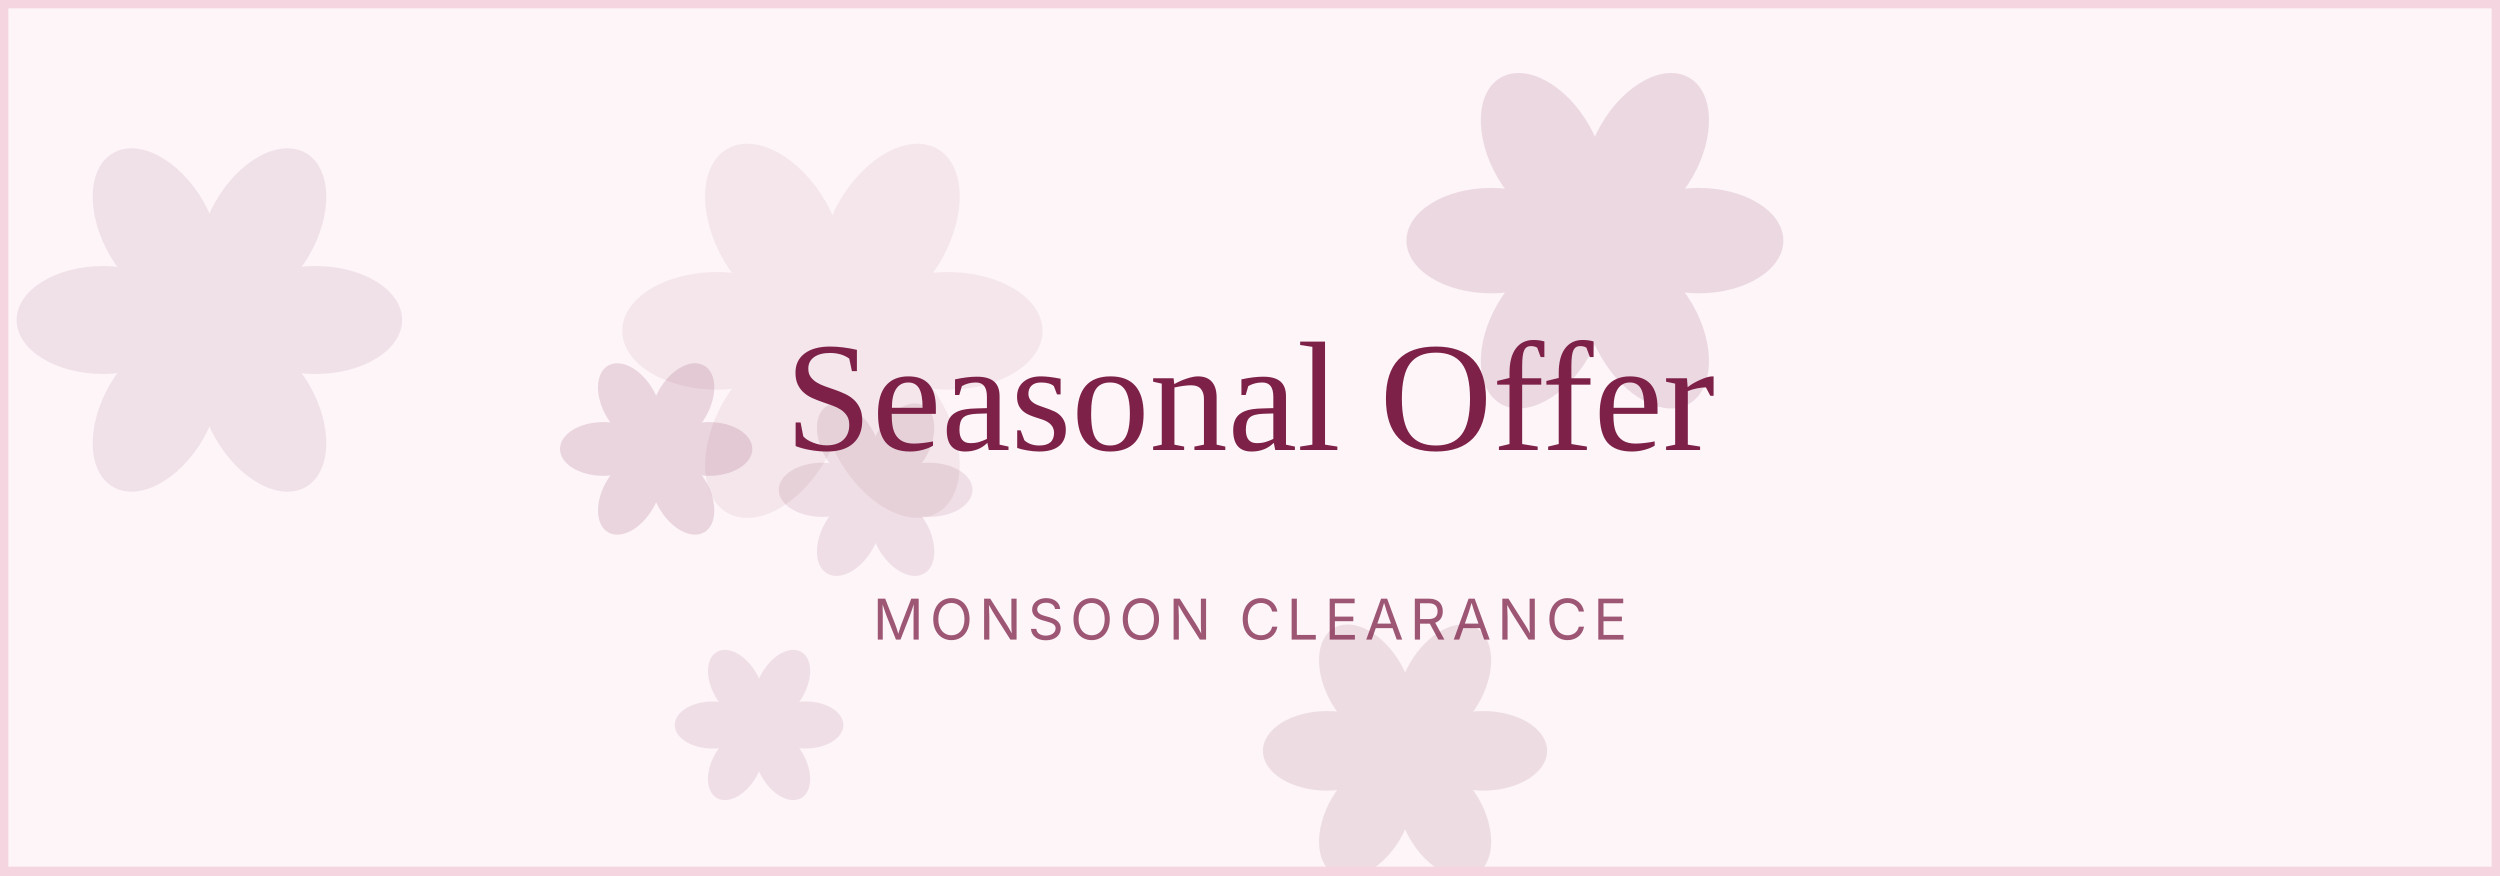
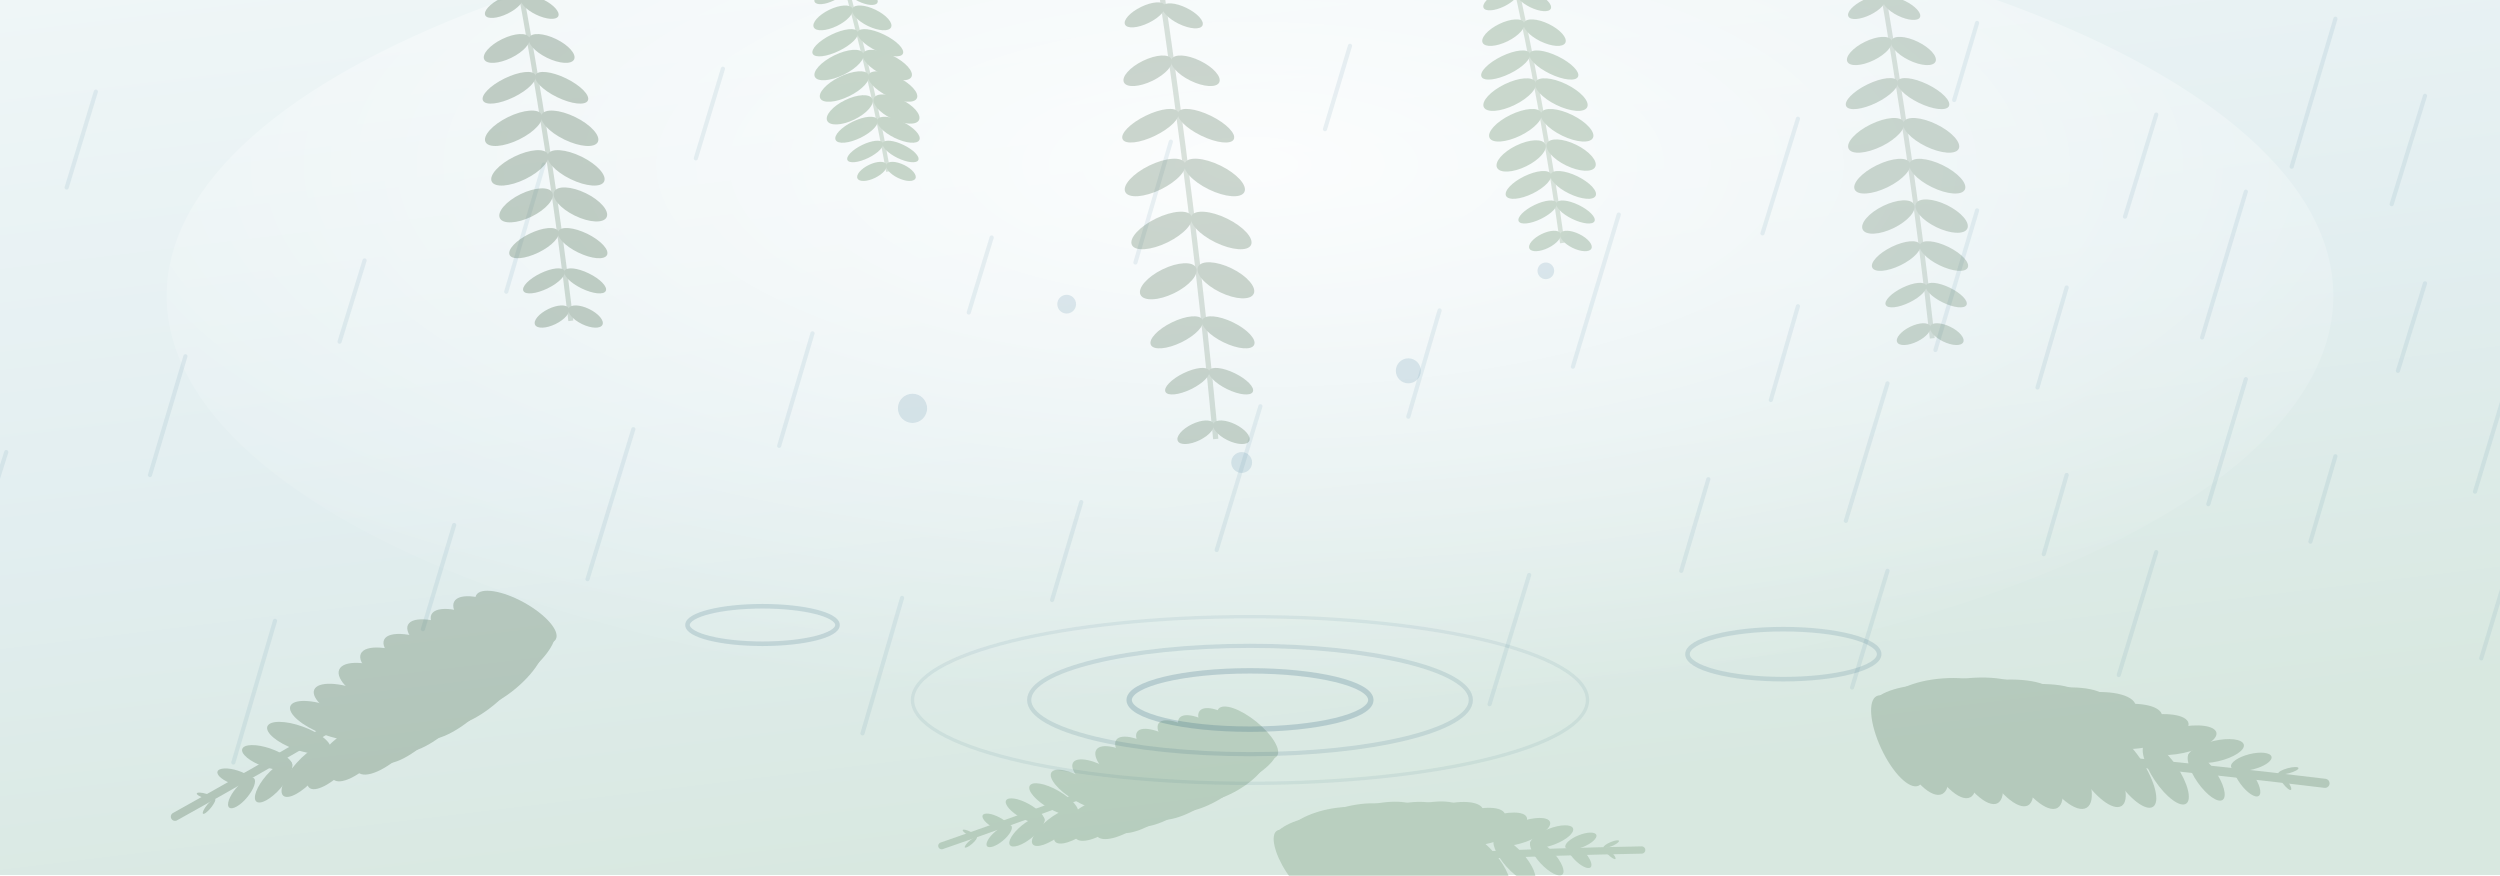
- <svg xmlns="http://www.w3.org/2000/svg" viewBox="0 0 1200 420" width="1200" height="420" role="img" aria-label="Seasonal Offer placeholder artwork">
-   <rect width="1200" height="420" fill="#fdf5f8" />
-   <g fill="#7d2148" opacity="0.073">
-     <ellipse cx="455.0" cy="158.8" rx="45.4" ry="28.2" transform="rotate(0.0 455.0 158.8)" />
-     <ellipse cx="427.3" cy="206.8" rx="45.4" ry="28.2" transform="rotate(60.0 427.3 206.8)" />
-     <ellipse cx="371.8" cy="206.8" rx="45.4" ry="28.2" transform="rotate(120.0 371.8 206.8)" />
-     <ellipse cx="344.1" cy="158.8" rx="45.4" ry="28.2" transform="rotate(180.0 344.1 158.8)" />
-     <ellipse cx="371.8" cy="110.8" rx="45.4" ry="28.2" transform="rotate(240.0 371.8 110.8)" />
-     <ellipse cx="427.3" cy="110.8" rx="45.4" ry="28.2" transform="rotate(300.0 427.3 110.8)" />
-     <circle cx="399.546" cy="158.824" r="22.2" />
-   </g>
-   <g fill="#7d2148" opacity="0.111">
-     <ellipse cx="445.9" cy="235.1" rx="20.9" ry="13.0" transform="rotate(0.0 445.9 235.1)" />
-     <ellipse cx="433.1" cy="257.2" rx="20.9" ry="13.0" transform="rotate(60.0 433.1 257.2)" />
-     <ellipse cx="407.5" cy="257.2" rx="20.9" ry="13.0" transform="rotate(120.0 407.5 257.2)" />
-     <ellipse cx="394.7" cy="235.1" rx="20.9" ry="13.0" transform="rotate(180.0 394.7 235.1)" />
-     <ellipse cx="407.5" cy="212.9" rx="20.9" ry="13.0" transform="rotate(240.0 407.5 212.9)" />
-     <ellipse cx="433.1" cy="212.9" rx="20.9" ry="13.0" transform="rotate(300.0 433.1 212.9)" />
-     <circle cx="420.303" cy="235.076" r="10.2" />
-   </g>
-   <g fill="#7d2148" opacity="0.101">
-     <ellipse cx="151.4" cy="153.6" rx="41.6" ry="25.9" transform="rotate(0.0 151.4 153.6)" />
-     <ellipse cx="126.0" cy="197.7" rx="41.6" ry="25.9" transform="rotate(60.0 126.0 197.7)" />
-     <ellipse cx="75.1" cy="197.7" rx="41.6" ry="25.9" transform="rotate(120.0 75.1 197.7)" />
-     <ellipse cx="49.6" cy="153.6" rx="41.6" ry="25.9" transform="rotate(180.0 49.6 153.6)" />
-     <ellipse cx="75.1" cy="109.5" rx="41.6" ry="25.9" transform="rotate(240.0 75.1 109.5)" />
-     <ellipse cx="126.0" cy="109.5" rx="41.6" ry="25.9" transform="rotate(300.0 126.0 109.5)" />
-     <circle cx="100.539" cy="153.587" r="20.4" />
-   </g>
-   <g fill="#7d2148" opacity="0.108">
-     <ellipse cx="386.6" cy="348.0" rx="18.2" ry="11.3" transform="rotate(0.0 386.6 348.0)" />
-     <ellipse cx="375.5" cy="367.3" rx="18.2" ry="11.3" transform="rotate(60.0 375.5 367.3)" />
-     <ellipse cx="353.2" cy="367.3" rx="18.2" ry="11.3" transform="rotate(120.0 353.2 367.3)" />
-     <ellipse cx="342.1" cy="348.0" rx="18.2" ry="11.3" transform="rotate(180.0 342.1 348.0)" />
-     <ellipse cx="353.2" cy="328.7" rx="18.2" ry="11.3" transform="rotate(240.0 353.2 328.7)" />
-     <ellipse cx="375.5" cy="328.7" rx="18.2" ry="11.3" transform="rotate(300.0 375.5 328.7)" />
-     <circle cx="364.321" cy="347.992" r="8.9" />
-   </g>
-   <g fill="#7d2148" opacity="0.133">
-     <ellipse cx="815.3" cy="115.5" rx="40.7" ry="25.3" transform="rotate(0.0 815.3 115.5)" />
-     <ellipse cx="790.4" cy="158.6" rx="40.7" ry="25.3" transform="rotate(60.0 790.4 158.6)" />
-     <ellipse cx="740.7" cy="158.6" rx="40.7" ry="25.3" transform="rotate(120.0 740.7 158.6)" />
-     <ellipse cx="715.8" cy="115.5" rx="40.7" ry="25.3" transform="rotate(180.0 715.8 115.5)" />
-     <ellipse cx="740.7" cy="72.5" rx="40.7" ry="25.3" transform="rotate(240.0 740.7 72.5)" />
-     <ellipse cx="790.4" cy="72.5" rx="40.7" ry="25.3" transform="rotate(300.0 790.4 72.5)" />
-     <circle cx="765.526" cy="115.55" r="19.9" />
-   </g>
-   <g fill="#7d2148" opacity="0.149">
-     <ellipse cx="340.3" cy="215.5" rx="20.8" ry="12.9" transform="rotate(0.0 340.3 215.5)" />
-     <ellipse cx="327.6" cy="237.5" rx="20.8" ry="12.9" transform="rotate(60.0 327.6 237.5)" />
-     <ellipse cx="302.3" cy="237.5" rx="20.8" ry="12.9" transform="rotate(120.0 302.3 237.5)" />
-     <ellipse cx="289.6" cy="215.5" rx="20.8" ry="12.9" transform="rotate(180.0 289.6 215.5)" />
-     <ellipse cx="302.3" cy="193.5" rx="20.8" ry="12.9" transform="rotate(240.0 302.3 193.5)" />
-     <ellipse cx="327.6" cy="193.5" rx="20.8" ry="12.9" transform="rotate(300.0 327.6 193.5)" />
-     <circle cx="314.953" cy="215.484" r="10.2" />
-   </g>
-   <g fill="#7d2148" opacity="0.121">
-     <ellipse cx="711.9" cy="360.4" rx="30.7" ry="19.1" transform="rotate(0.0 711.9 360.4)" />
-     <ellipse cx="693.2" cy="392.9" rx="30.7" ry="19.1" transform="rotate(60.0 693.2 392.9)" />
-     <ellipse cx="655.7" cy="392.9" rx="30.7" ry="19.1" transform="rotate(120.0 655.7 392.9)" />
-     <ellipse cx="636.9" cy="360.4" rx="30.7" ry="19.1" transform="rotate(180.0 636.9 360.4)" />
-     <ellipse cx="655.7" cy="328.0" rx="30.7" ry="19.1" transform="rotate(240.0 655.7 328.0)" />
-     <ellipse cx="693.2" cy="328.0" rx="30.7" ry="19.1" transform="rotate(300.0 693.2 328.0)" />
-     <circle cx="674.428" cy="360.439" r="15.0" />
-   </g>
-   <rect x="0" y="0" width="1200" height="420" fill="none" stroke="#f4d5e0" stroke-width="8" />
-   <g font-family="Georgia, 'Times New Roman', serif" text-anchor="middle">
-     <text x="600" y="216" font-size="75" fill="#7d2148">Seasonal Offer</text>
-   </g>
-   <g font-family="Inter, system-ui, sans-serif" text-anchor="middle">
-     <text x="600" y="307" font-size="27" letter-spacing="3" fill="#7d2148" opacity="0.75">MONSOON CLEARANCE</text>
+ <svg xmlns="http://www.w3.org/2000/svg" viewBox="0 0 1200 420" width="1200" height="420" role="presentation" aria-hidden="true">
+   <defs>
+     <linearGradient id="mg" x1="0" y1="0" x2="0.35" y2="1">
+       <stop offset="0" stop-color="#eff6f7" />
+       <stop offset="0.55" stop-color="#e2eef0" />
+       <stop offset="1" stop-color="#d8e8e0" />
+     </linearGradient>
+     <radialGradient id="mglow" cx="0.5" cy="0.34" r="0.66">
+       <stop offset="0" stop-color="#ffffff" stop-opacity="0.85" />
+       <stop offset="1" stop-color="#ffffff" stop-opacity="0" />
+     </radialGradient>
+   </defs>
+   <rect width="1200" height="420" fill="url(#mg)" />
+   <ellipse cx="600" cy="142" rx="520" ry="196" fill="url(#mglow)" />
+   <g stroke="#3f7a97" stroke-width="2" stroke-linecap="round">
+     <line x1="-40" y1="0" x2="-50" y2="34" opacity="0.10" />
+     <line x1="1207" y1="173" x2="1188" y2="236" opacity="0.10" />
+     <line x1="1164" y1="46" x2="1148" y2="98" opacity="0.10" />
+     <line x1="1121" y1="219" x2="1109" y2="260" opacity="0.10" />
+     <line x1="1078" y1="92" x2="1057" y2="162" opacity="0.10" />
+     <line x1="1035" y1="265" x2="1017" y2="324" opacity="0.10" />
+     <line x1="992" y1="138" x2="978" y2="186" opacity="0.10" />
+     <line x1="949" y1="11" x2="938" y2="48" opacity="0.10" />
+     <line x1="906" y1="184" x2="886" y2="250" opacity="0.10" />
+     <line x1="863" y1="57" x2="846" y2="112" opacity="0.10" />
+     <line x1="820" y1="230" x2="807" y2="274" opacity="0.10" />
+     <line x1="777" y1="103" x2="755" y2="176" opacity="0.10" />
+     <line x1="734" y1="276" x2="715" y2="338" opacity="0.10" />
+     <line x1="691" y1="149" x2="676" y2="200" opacity="0.10" />
+     <line x1="648" y1="22" x2="636" y2="62" opacity="0.10" />
+     <line x1="605" y1="195" x2="584" y2="264" opacity="0.10" />
+     <line x1="562" y1="68" x2="545" y2="126" opacity="0.10" />
+     <line x1="519" y1="241" x2="505" y2="288" opacity="0.10" />
+     <line x1="476" y1="114" x2="465" y2="150" opacity="0.10" />
+     <line x1="433" y1="287" x2="414" y2="352" opacity="0.10" />
+     <line x1="390" y1="160" x2="374" y2="214" opacity="0.10" />
+     <line x1="347" y1="33" x2="334" y2="76" opacity="0.10" />
+     <line x1="304" y1="206" x2="282" y2="278" opacity="0.10" />
+     <line x1="261" y1="79" x2="243" y2="140" opacity="0.10" />
+     <line x1="218" y1="252" x2="203" y2="302" opacity="0.10" />
+     <line x1="175" y1="125" x2="163" y2="164" opacity="0.10" />
+     <line x1="132" y1="298" x2="112" y2="366" opacity="0.10" />
+     <line x1="89" y1="171" x2="72" y2="228" opacity="0.10" />
+     <line x1="46" y1="44" x2="32" y2="90" opacity="0.10" />
+     <line x1="3" y1="217" x2="-8" y2="252" opacity="0.10" />
+     <line x1="-40" y1="90" x2="-59" y2="154" opacity="0.10" />
+     <line x1="1207" y1="263" x2="1191" y2="316" opacity="0.10" />
+     <line x1="1164" y1="136" x2="1151" y2="178" opacity="0.10" />
+     <line x1="1121" y1="9" x2="1100" y2="80" opacity="0.10" />
+     <line x1="1078" y1="182" x2="1060" y2="242" opacity="0.10" />
+     <line x1="1035" y1="55" x2="1020" y2="104" opacity="0.10" />
+     <line x1="992" y1="228" x2="981" y2="266" opacity="0.10" />
+     <line x1="949" y1="101" x2="929" y2="168" opacity="0.10" />
+     <line x1="906" y1="274" x2="889" y2="330" opacity="0.10" />
+     <line x1="863" y1="147" x2="850" y2="192" opacity="0.10" />
+   </g>
+   <g transform="translate(248,-14) scale(1.0)" opacity="0.32">
+     <path d="M0 0 q 16 84 26 168" fill="none" stroke="#4f6f52" stroke-width="2.4" opacity="0.7" />
+     <ellipse cx="-7" cy="13" rx="10" ry="4" fill="#4f6f52" transform="rotate(-26 2 13)" />
+     <ellipse cx="12" cy="13" rx="10" ry="4" fill="#4f6f52" transform="rotate(26 2 13)" />
+     <ellipse cx="-6" cy="32" rx="12" ry="5" fill="#4f6f52" transform="rotate(-26 6 32)" />
+     <ellipse cx="18" cy="32" rx="12" ry="5" fill="#4f6f52" transform="rotate(26 6 32)" />
+     <ellipse cx="-5" cy="50" rx="14" ry="5" fill="#4f6f52" transform="rotate(-26 9 50)" />
+     <ellipse cx="23" cy="50" rx="14" ry="5" fill="#4f6f52" transform="rotate(26 9 50)" />
+     <ellipse cx="-3" cy="69" rx="15" ry="6" fill="#4f6f52" transform="rotate(-26 12 69)" />
+     <ellipse cx="27" cy="69" rx="15" ry="6" fill="#4f6f52" transform="rotate(26 12 69)" />
+     <ellipse cx="-0" cy="88" rx="15" ry="6" fill="#4f6f52" transform="rotate(-26 15 88)" />
+     <ellipse cx="30" cy="88" rx="15" ry="6" fill="#4f6f52" transform="rotate(26 15 88)" />
+     <ellipse cx="3" cy="106" rx="14" ry="6" fill="#4f6f52" transform="rotate(-26 18 106)" />
+     <ellipse cx="32" cy="106" rx="14" ry="6" fill="#4f6f52" transform="rotate(26 18 106)" />
+     <ellipse cx="7" cy="125" rx="13" ry="5" fill="#4f6f52" transform="rotate(-26 20 125)" />
+     <ellipse cx="33" cy="125" rx="13" ry="5" fill="#4f6f52" transform="rotate(26 20 125)" />
+     <ellipse cx="12" cy="144" rx="11" ry="4" fill="#4f6f52" transform="rotate(-26 23 144)" />
+     <ellipse cx="34" cy="144" rx="11" ry="4" fill="#4f6f52" transform="rotate(26 23 144)" />
+     <ellipse cx="16" cy="162" rx="9" ry="4" fill="#4f6f52" transform="rotate(-26 25 162)" />
+     <ellipse cx="34" cy="162" rx="9" ry="4" fill="#4f6f52" transform="rotate(26 25 162)" />
+   </g>
+   <g transform="translate(404,-14) scale(0.86)" opacity="0.36">
+     <path d="M0 0 q 16 56 26 112" fill="none" stroke="#6f9472" stroke-width="2.4" opacity="0.7" />
+     <ellipse cx="-7" cy="9" rx="10" ry="4" fill="#6f9472" transform="rotate(-26 2 9)" />
+     <ellipse cx="12" cy="9" rx="10" ry="4" fill="#6f9472" transform="rotate(26 2 9)" />
+     <ellipse cx="-6" cy="21" rx="12" ry="5" fill="#6f9472" transform="rotate(-26 6 21)" />
+     <ellipse cx="18" cy="21" rx="12" ry="5" fill="#6f9472" transform="rotate(26 6 21)" />
+     <ellipse cx="-5" cy="34" rx="14" ry="5" fill="#6f9472" transform="rotate(-26 9 34)" />
+     <ellipse cx="23" cy="34" rx="14" ry="5" fill="#6f9472" transform="rotate(26 9 34)" />
+     <ellipse cx="-3" cy="46" rx="15" ry="6" fill="#6f9472" transform="rotate(-26 12 46)" />
+     <ellipse cx="27" cy="46" rx="15" ry="6" fill="#6f9472" transform="rotate(26 12 46)" />
+     <ellipse cx="-0" cy="58" rx="15" ry="6" fill="#6f9472" transform="rotate(-26 15 58)" />
+     <ellipse cx="30" cy="58" rx="15" ry="6" fill="#6f9472" transform="rotate(26 15 58)" />
+     <ellipse cx="3" cy="71" rx="14" ry="6" fill="#6f9472" transform="rotate(-26 18 71)" />
+     <ellipse cx="32" cy="71" rx="14" ry="6" fill="#6f9472" transform="rotate(26 18 71)" />
+     <ellipse cx="7" cy="83" rx="13" ry="5" fill="#6f9472" transform="rotate(-26 20 83)" />
+     <ellipse cx="33" cy="83" rx="13" ry="5" fill="#6f9472" transform="rotate(26 20 83)" />
+     <ellipse cx="12" cy="96" rx="11" ry="4" fill="#6f9472" transform="rotate(-26 23 96)" />
+     <ellipse cx="34" cy="96" rx="11" ry="4" fill="#6f9472" transform="rotate(26 23 96)" />
+     <ellipse cx="16" cy="108" rx="9" ry="4" fill="#6f9472" transform="rotate(-26 25 108)" />
+     <ellipse cx="34" cy="108" rx="9" ry="4" fill="#6f9472" transform="rotate(26 25 108)" />
+   </g>
+   <g transform="translate(556,-14) scale(1.06)" opacity="0.28">
+     <path d="M0 0 q 16 106 26 212" fill="none" stroke="#4f6f52" stroke-width="2.4" opacity="0.7" />
+     <ellipse cx="-7" cy="16" rx="10" ry="4" fill="#4f6f52" transform="rotate(-26 2 16)" />
+     <ellipse cx="12" cy="16" rx="10" ry="4" fill="#4f6f52" transform="rotate(26 2 16)" />
+     <ellipse cx="-6" cy="40" rx="12" ry="5" fill="#4f6f52" transform="rotate(-26 6 40)" />
+     <ellipse cx="18" cy="40" rx="12" ry="5" fill="#4f6f52" transform="rotate(26 6 40)" />
+     <ellipse cx="-5" cy="64" rx="14" ry="5" fill="#4f6f52" transform="rotate(-26 9 64)" />
+     <ellipse cx="23" cy="64" rx="14" ry="5" fill="#4f6f52" transform="rotate(26 9 64)" />
+     <ellipse cx="-3" cy="87" rx="15" ry="6" fill="#4f6f52" transform="rotate(-26 12 87)" />
+     <ellipse cx="27" cy="87" rx="15" ry="6" fill="#4f6f52" transform="rotate(26 12 87)" />
+     <ellipse cx="-0" cy="111" rx="15" ry="6" fill="#4f6f52" transform="rotate(-26 15 111)" />
+     <ellipse cx="30" cy="111" rx="15" ry="6" fill="#4f6f52" transform="rotate(26 15 111)" />
+     <ellipse cx="3" cy="134" rx="14" ry="6" fill="#4f6f52" transform="rotate(-26 18 134)" />
+     <ellipse cx="32" cy="134" rx="14" ry="6" fill="#4f6f52" transform="rotate(26 18 134)" />
+     <ellipse cx="7" cy="158" rx="13" ry="5" fill="#4f6f52" transform="rotate(-26 20 158)" />
+     <ellipse cx="33" cy="158" rx="13" ry="5" fill="#4f6f52" transform="rotate(26 20 158)" />
+     <ellipse cx="12" cy="181" rx="11" ry="4" fill="#4f6f52" transform="rotate(-26 23 181)" />
+     <ellipse cx="34" cy="181" rx="11" ry="4" fill="#4f6f52" transform="rotate(26 23 181)" />
+     <ellipse cx="16" cy="205" rx="9" ry="4" fill="#4f6f52" transform="rotate(-26 25 205)" />
+     <ellipse cx="34" cy="205" rx="9" ry="4" fill="#4f6f52" transform="rotate(26 25 205)" />
+   </g>
+   <g transform="translate(726,-14) scale(0.92)" opacity="0.34">
+     <path d="M0 0 q 16 71 26 142" fill="none" stroke="#6f9472" stroke-width="2.4" opacity="0.7" />
+     <ellipse cx="-7" cy="11" rx="10" ry="4" fill="#6f9472" transform="rotate(-26 2 11)" />
+     <ellipse cx="12" cy="11" rx="10" ry="4" fill="#6f9472" transform="rotate(26 2 11)" />
+     <ellipse cx="-6" cy="27" rx="12" ry="5" fill="#6f9472" transform="rotate(-26 6 27)" />
+     <ellipse cx="18" cy="27" rx="12" ry="5" fill="#6f9472" transform="rotate(26 6 27)" />
+     <ellipse cx="-5" cy="43" rx="14" ry="5" fill="#6f9472" transform="rotate(-26 9 43)" />
+     <ellipse cx="23" cy="43" rx="14" ry="5" fill="#6f9472" transform="rotate(26 9 43)" />
+     <ellipse cx="-3" cy="58" rx="15" ry="6" fill="#6f9472" transform="rotate(-26 12 58)" />
+     <ellipse cx="27" cy="58" rx="15" ry="6" fill="#6f9472" transform="rotate(26 12 58)" />
+     <ellipse cx="-0" cy="74" rx="15" ry="6" fill="#6f9472" transform="rotate(-26 15 74)" />
+     <ellipse cx="30" cy="74" rx="15" ry="6" fill="#6f9472" transform="rotate(26 15 74)" />
+     <ellipse cx="3" cy="90" rx="14" ry="6" fill="#6f9472" transform="rotate(-26 18 90)" />
+     <ellipse cx="32" cy="90" rx="14" ry="6" fill="#6f9472" transform="rotate(26 18 90)" />
+     <ellipse cx="7" cy="106" rx="13" ry="5" fill="#6f9472" transform="rotate(-26 20 106)" />
+     <ellipse cx="33" cy="106" rx="13" ry="5" fill="#6f9472" transform="rotate(26 20 106)" />
+     <ellipse cx="12" cy="121" rx="11" ry="4" fill="#6f9472" transform="rotate(-26 23 121)" />
+     <ellipse cx="34" cy="121" rx="11" ry="4" fill="#6f9472" transform="rotate(26 23 121)" />
+     <ellipse cx="16" cy="137" rx="9" ry="4" fill="#6f9472" transform="rotate(-26 25 137)" />
+     <ellipse cx="34" cy="137" rx="9" ry="4" fill="#6f9472" transform="rotate(26 25 137)" />
+   </g>
+   <g transform="translate(902,-14) scale(0.98)" opacity="0.26">
+     <path d="M0 0 q 16 90 26 180" fill="none" stroke="#4f6f52" stroke-width="2.4" opacity="0.7" />
+     <ellipse cx="-7" cy="14" rx="10" ry="4" fill="#4f6f52" transform="rotate(-26 2 14)" />
+     <ellipse cx="12" cy="14" rx="10" ry="4" fill="#4f6f52" transform="rotate(26 2 14)" />
+     <ellipse cx="-6" cy="34" rx="12" ry="5" fill="#4f6f52" transform="rotate(-26 6 34)" />
+     <ellipse cx="18" cy="34" rx="12" ry="5" fill="#4f6f52" transform="rotate(26 6 34)" />
+     <ellipse cx="-5" cy="54" rx="14" ry="5" fill="#4f6f52" transform="rotate(-26 9 54)" />
+     <ellipse cx="23" cy="54" rx="14" ry="5" fill="#4f6f52" transform="rotate(26 9 54)" />
+     <ellipse cx="-3" cy="74" rx="15" ry="6" fill="#4f6f52" transform="rotate(-26 12 74)" />
+     <ellipse cx="27" cy="74" rx="15" ry="6" fill="#4f6f52" transform="rotate(26 12 74)" />
+     <ellipse cx="-0" cy="94" rx="15" ry="6" fill="#4f6f52" transform="rotate(-26 15 94)" />
+     <ellipse cx="30" cy="94" rx="15" ry="6" fill="#4f6f52" transform="rotate(26 15 94)" />
+     <ellipse cx="3" cy="114" rx="14" ry="6" fill="#4f6f52" transform="rotate(-26 18 114)" />
+     <ellipse cx="32" cy="114" rx="14" ry="6" fill="#4f6f52" transform="rotate(26 18 114)" />
+     <ellipse cx="7" cy="134" rx="13" ry="5" fill="#4f6f52" transform="rotate(-26 20 134)" />
+     <ellipse cx="33" cy="134" rx="13" ry="5" fill="#4f6f52" transform="rotate(26 20 134)" />
+     <ellipse cx="12" cy="154" rx="11" ry="4" fill="#4f6f52" transform="rotate(-26 23 154)" />
+     <ellipse cx="34" cy="154" rx="11" ry="4" fill="#4f6f52" transform="rotate(26 23 154)" />
+     <ellipse cx="16" cy="174" rx="9" ry="4" fill="#4f6f52" transform="rotate(-26 25 174)" />
+     <ellipse cx="34" cy="174" rx="9" ry="4" fill="#4f6f52" transform="rotate(26 25 174)" />
+   </g>
+   <g transform="translate(84,392) rotate(-18) scale(1.15)" opacity="0.3">
+     <path d="M0 0 Q 82 -16 150 -34" fill="none" stroke="#4f6f52" stroke-width="3.5" stroke-linecap="round" />
+     <ellipse cx="13" cy="-6" rx="4" ry="1" fill="#4f6f52" transform="rotate(35 11 -2)" />
+     <ellipse cx="13" cy="2" rx="4" ry="1" fill="#4f6f52" transform="rotate(-33 11 -2)" />
+     <ellipse cx="26" cy="-12" rx="8" ry="3" fill="#4f6f52" transform="rotate(36 21 -5)" />
+     <ellipse cx="26" cy="3" rx="8" ry="3" fill="#4f6f52" transform="rotate(-32 21 -5)" />
+     <ellipse cx="39" cy="-18" rx="11" ry="4" fill="#4f6f52" transform="rotate(37 32 -7)" />
+     <ellipse cx="39" cy="4" rx="11" ry="4" fill="#4f6f52" transform="rotate(-31 32 -7)" />
+     <ellipse cx="52" cy="-24" rx="14" ry="5" fill="#4f6f52" transform="rotate(38 43 -9)" />
+     <ellipse cx="52" cy="5" rx="14" ry="5" fill="#4f6f52" transform="rotate(-30 43 -9)" />
+     <ellipse cx="65" cy="-29" rx="17" ry="6" fill="#4f6f52" transform="rotate(39 54 -12)" />
+     <ellipse cx="65" cy="5" rx="17" ry="6" fill="#4f6f52" transform="rotate(-29 54 -12)" />
+     <ellipse cx="77" cy="-33" rx="19" ry="7" fill="#4f6f52" transform="rotate(40 64 -14)" />
+     <ellipse cx="77" cy="5" rx="19" ry="7" fill="#4f6f52" transform="rotate(-28 64 -14)" />
+     <ellipse cx="89" cy="-38" rx="21" ry="8" fill="#4f6f52" transform="rotate(41 75 -16)" />
+     <ellipse cx="89" cy="5" rx="21" ry="8" fill="#4f6f52" transform="rotate(-27 75 -16)" />
+     <ellipse cx="100" cy="-41" rx="22" ry="8" fill="#4f6f52" transform="rotate(42 86 -19)" />
+     <ellipse cx="100" cy="3" rx="22" ry="8" fill="#4f6f52" transform="rotate(-26 86 -19)" />
+     <ellipse cx="111" cy="-44" rx="23" ry="8" fill="#4f6f52" transform="rotate(43 96 -21)" />
+     <ellipse cx="111" cy="1" rx="23" ry="8" fill="#4f6f52" transform="rotate(-25 96 -21)" />
+     <ellipse cx="122" cy="-47" rx="23" ry="8" fill="#4f6f52" transform="rotate(44 107 -24)" />
+     <ellipse cx="122" cy="-1" rx="23" ry="8" fill="#4f6f52" transform="rotate(-24 107 -24)" />
+     <ellipse cx="132" cy="-48" rx="22" ry="8" fill="#4f6f52" transform="rotate(45 118 -26)" />
+     <ellipse cx="132" cy="-4" rx="22" ry="8" fill="#4f6f52" transform="rotate(-23 118 -26)" />
+     <ellipse cx="142" cy="-50" rx="21" ry="8" fill="#4f6f52" transform="rotate(46 129 -29)" />
+     <ellipse cx="142" cy="-8" rx="21" ry="8" fill="#4f6f52" transform="rotate(-22 129 -29)" />
+     <ellipse cx="151" cy="-50" rx="19" ry="7" fill="#4f6f52" transform="rotate(47 139 -31)" />
+     <ellipse cx="151" cy="-13" rx="19" ry="7" fill="#4f6f52" transform="rotate(-21 139 -31)" />
+   </g>
+   <g transform="translate(1116,376) rotate(198) scale(1.25)" opacity="0.26">
+     <path d="M0 0 Q 82 -16 150 -34" fill="none" stroke="#4f6f52" stroke-width="3.5" stroke-linecap="round" />
+     <ellipse cx="13" cy="-6" rx="4" ry="1" fill="#4f6f52" transform="rotate(35 11 -2)" />
+     <ellipse cx="13" cy="2" rx="4" ry="1" fill="#4f6f52" transform="rotate(-33 11 -2)" />
+     <ellipse cx="26" cy="-12" rx="8" ry="3" fill="#4f6f52" transform="rotate(36 21 -5)" />
+     <ellipse cx="26" cy="3" rx="8" ry="3" fill="#4f6f52" transform="rotate(-32 21 -5)" />
+     <ellipse cx="39" cy="-18" rx="11" ry="4" fill="#4f6f52" transform="rotate(37 32 -7)" />
+     <ellipse cx="39" cy="4" rx="11" ry="4" fill="#4f6f52" transform="rotate(-31 32 -7)" />
+     <ellipse cx="52" cy="-24" rx="14" ry="5" fill="#4f6f52" transform="rotate(38 43 -9)" />
+     <ellipse cx="52" cy="5" rx="14" ry="5" fill="#4f6f52" transform="rotate(-30 43 -9)" />
+     <ellipse cx="65" cy="-29" rx="17" ry="6" fill="#4f6f52" transform="rotate(39 54 -12)" />
+     <ellipse cx="65" cy="5" rx="17" ry="6" fill="#4f6f52" transform="rotate(-29 54 -12)" />
+     <ellipse cx="77" cy="-33" rx="19" ry="7" fill="#4f6f52" transform="rotate(40 64 -14)" />
+     <ellipse cx="77" cy="5" rx="19" ry="7" fill="#4f6f52" transform="rotate(-28 64 -14)" />
+     <ellipse cx="89" cy="-38" rx="21" ry="8" fill="#4f6f52" transform="rotate(41 75 -16)" />
+     <ellipse cx="89" cy="5" rx="21" ry="8" fill="#4f6f52" transform="rotate(-27 75 -16)" />
+     <ellipse cx="100" cy="-41" rx="22" ry="8" fill="#4f6f52" transform="rotate(42 86 -19)" />
+     <ellipse cx="100" cy="3" rx="22" ry="8" fill="#4f6f52" transform="rotate(-26 86 -19)" />
+     <ellipse cx="111" cy="-44" rx="23" ry="8" fill="#4f6f52" transform="rotate(43 96 -21)" />
+     <ellipse cx="111" cy="1" rx="23" ry="8" fill="#4f6f52" transform="rotate(-25 96 -21)" />
+     <ellipse cx="122" cy="-47" rx="23" ry="8" fill="#4f6f52" transform="rotate(44 107 -24)" />
+     <ellipse cx="122" cy="-1" rx="23" ry="8" fill="#4f6f52" transform="rotate(-24 107 -24)" />
+     <ellipse cx="132" cy="-48" rx="22" ry="8" fill="#4f6f52" transform="rotate(45 118 -26)" />
+     <ellipse cx="132" cy="-4" rx="22" ry="8" fill="#4f6f52" transform="rotate(-23 118 -26)" />
+     <ellipse cx="142" cy="-50" rx="21" ry="8" fill="#4f6f52" transform="rotate(46 129 -29)" />
+     <ellipse cx="142" cy="-8" rx="21" ry="8" fill="#4f6f52" transform="rotate(-22 129 -29)" />
+     <ellipse cx="151" cy="-50" rx="19" ry="7" fill="#4f6f52" transform="rotate(47 139 -31)" />
+     <ellipse cx="151" cy="-13" rx="19" ry="7" fill="#4f6f52" transform="rotate(-21 139 -31)" />
+   </g>
+   <g transform="translate(452,406) rotate(-8) scale(0.95)" opacity="0.32">
+     <path d="M0 0 Q 82 -16 150 -34" fill="none" stroke="#6f9472" stroke-width="3.5" stroke-linecap="round" />
+     <ellipse cx="13" cy="-6" rx="4" ry="1" fill="#6f9472" transform="rotate(35 11 -2)" />
+     <ellipse cx="13" cy="2" rx="4" ry="1" fill="#6f9472" transform="rotate(-33 11 -2)" />
+     <ellipse cx="26" cy="-12" rx="8" ry="3" fill="#6f9472" transform="rotate(36 21 -5)" />
+     <ellipse cx="26" cy="3" rx="8" ry="3" fill="#6f9472" transform="rotate(-32 21 -5)" />
+     <ellipse cx="39" cy="-18" rx="11" ry="4" fill="#6f9472" transform="rotate(37 32 -7)" />
+     <ellipse cx="39" cy="4" rx="11" ry="4" fill="#6f9472" transform="rotate(-31 32 -7)" />
+     <ellipse cx="52" cy="-24" rx="14" ry="5" fill="#6f9472" transform="rotate(38 43 -9)" />
+     <ellipse cx="52" cy="5" rx="14" ry="5" fill="#6f9472" transform="rotate(-30 43 -9)" />
+     <ellipse cx="65" cy="-29" rx="17" ry="6" fill="#6f9472" transform="rotate(39 54 -12)" />
+     <ellipse cx="65" cy="5" rx="17" ry="6" fill="#6f9472" transform="rotate(-29 54 -12)" />
+     <ellipse cx="77" cy="-33" rx="19" ry="7" fill="#6f9472" transform="rotate(40 64 -14)" />
+     <ellipse cx="77" cy="5" rx="19" ry="7" fill="#6f9472" transform="rotate(-28 64 -14)" />
+     <ellipse cx="89" cy="-38" rx="21" ry="8" fill="#6f9472" transform="rotate(41 75 -16)" />
+     <ellipse cx="89" cy="5" rx="21" ry="8" fill="#6f9472" transform="rotate(-27 75 -16)" />
+     <ellipse cx="100" cy="-41" rx="22" ry="8" fill="#6f9472" transform="rotate(42 86 -19)" />
+     <ellipse cx="100" cy="3" rx="22" ry="8" fill="#6f9472" transform="rotate(-26 86 -19)" />
+     <ellipse cx="111" cy="-44" rx="23" ry="8" fill="#6f9472" transform="rotate(43 96 -21)" />
+     <ellipse cx="111" cy="1" rx="23" ry="8" fill="#6f9472" transform="rotate(-25 96 -21)" />
+     <ellipse cx="122" cy="-47" rx="23" ry="8" fill="#6f9472" transform="rotate(44 107 -24)" />
+     <ellipse cx="122" cy="-1" rx="23" ry="8" fill="#6f9472" transform="rotate(-24 107 -24)" />
+     <ellipse cx="132" cy="-48" rx="22" ry="8" fill="#6f9472" transform="rotate(45 118 -26)" />
+     <ellipse cx="132" cy="-4" rx="22" ry="8" fill="#6f9472" transform="rotate(-23 118 -26)" />
+     <ellipse cx="142" cy="-50" rx="21" ry="8" fill="#6f9472" transform="rotate(46 129 -29)" />
+     <ellipse cx="142" cy="-8" rx="21" ry="8" fill="#6f9472" transform="rotate(-22 129 -29)" />
+     <ellipse cx="151" cy="-50" rx="19" ry="7" fill="#6f9472" transform="rotate(47 139 -31)" />
+     <ellipse cx="151" cy="-13" rx="19" ry="7" fill="#6f9472" transform="rotate(-21 139 -31)" />
+   </g>
+   <g transform="translate(788,408) rotate(190) scale(1.0)" opacity="0.3">
+     <path d="M0 0 Q 82 -16 150 -34" fill="none" stroke="#6f9472" stroke-width="3.5" stroke-linecap="round" />
+     <ellipse cx="13" cy="-6" rx="4" ry="1" fill="#6f9472" transform="rotate(35 11 -2)" />
+     <ellipse cx="13" cy="2" rx="4" ry="1" fill="#6f9472" transform="rotate(-33 11 -2)" />
+     <ellipse cx="26" cy="-12" rx="8" ry="3" fill="#6f9472" transform="rotate(36 21 -5)" />
+     <ellipse cx="26" cy="3" rx="8" ry="3" fill="#6f9472" transform="rotate(-32 21 -5)" />
+     <ellipse cx="39" cy="-18" rx="11" ry="4" fill="#6f9472" transform="rotate(37 32 -7)" />
+     <ellipse cx="39" cy="4" rx="11" ry="4" fill="#6f9472" transform="rotate(-31 32 -7)" />
+     <ellipse cx="52" cy="-24" rx="14" ry="5" fill="#6f9472" transform="rotate(38 43 -9)" />
+     <ellipse cx="52" cy="5" rx="14" ry="5" fill="#6f9472" transform="rotate(-30 43 -9)" />
+     <ellipse cx="65" cy="-29" rx="17" ry="6" fill="#6f9472" transform="rotate(39 54 -12)" />
+     <ellipse cx="65" cy="5" rx="17" ry="6" fill="#6f9472" transform="rotate(-29 54 -12)" />
+     <ellipse cx="77" cy="-33" rx="19" ry="7" fill="#6f9472" transform="rotate(40 64 -14)" />
+     <ellipse cx="77" cy="5" rx="19" ry="7" fill="#6f9472" transform="rotate(-28 64 -14)" />
+     <ellipse cx="89" cy="-38" rx="21" ry="8" fill="#6f9472" transform="rotate(41 75 -16)" />
+     <ellipse cx="89" cy="5" rx="21" ry="8" fill="#6f9472" transform="rotate(-27 75 -16)" />
+     <ellipse cx="100" cy="-41" rx="22" ry="8" fill="#6f9472" transform="rotate(42 86 -19)" />
+     <ellipse cx="100" cy="3" rx="22" ry="8" fill="#6f9472" transform="rotate(-26 86 -19)" />
+     <ellipse cx="111" cy="-44" rx="23" ry="8" fill="#6f9472" transform="rotate(43 96 -21)" />
+     <ellipse cx="111" cy="1" rx="23" ry="8" fill="#6f9472" transform="rotate(-25 96 -21)" />
+     <ellipse cx="122" cy="-47" rx="23" ry="8" fill="#6f9472" transform="rotate(44 107 -24)" />
+     <ellipse cx="122" cy="-1" rx="23" ry="8" fill="#6f9472" transform="rotate(-24 107 -24)" />
+     <ellipse cx="132" cy="-48" rx="22" ry="8" fill="#6f9472" transform="rotate(45 118 -26)" />
+     <ellipse cx="132" cy="-4" rx="22" ry="8" fill="#6f9472" transform="rotate(-23 118 -26)" />
+     <ellipse cx="142" cy="-50" rx="21" ry="8" fill="#6f9472" transform="rotate(46 129 -29)" />
+     <ellipse cx="142" cy="-8" rx="21" ry="8" fill="#6f9472" transform="rotate(-22 129 -29)" />
+     <ellipse cx="151" cy="-50" rx="19" ry="7" fill="#6f9472" transform="rotate(47 139 -31)" />
+     <ellipse cx="151" cy="-13" rx="19" ry="7" fill="#6f9472" transform="rotate(-21 139 -31)" />
+   </g>
+   <g fill="none" stroke="#1f5673" opacity="0.2">
+     <ellipse cx="600" cy="336" rx="58" ry="14" stroke-width="2.6" />
+     <ellipse cx="600" cy="336" rx="106" ry="26" stroke-width="2" opacity="0.65" />
+     <ellipse cx="600" cy="336" rx="162" ry="40" stroke-width="1.6" opacity="0.4" />
+     <ellipse cx="366" cy="300" rx="36" ry="9" stroke-width="2.2" opacity="0.8" />
+     <ellipse cx="856" cy="314" rx="46" ry="12" stroke-width="2.2" opacity="0.7" />
+   </g>
+   <g fill="#3f7a97" opacity="0.16">
+     <circle cx="438" cy="196" r="7" />
+     <circle cx="512" cy="146" r="4.5" />
+     <circle cx="676" cy="178" r="6" />
+     <circle cx="742" cy="130" r="4" />
+     <circle cx="596" cy="222" r="5" />
  </g>
</svg>
